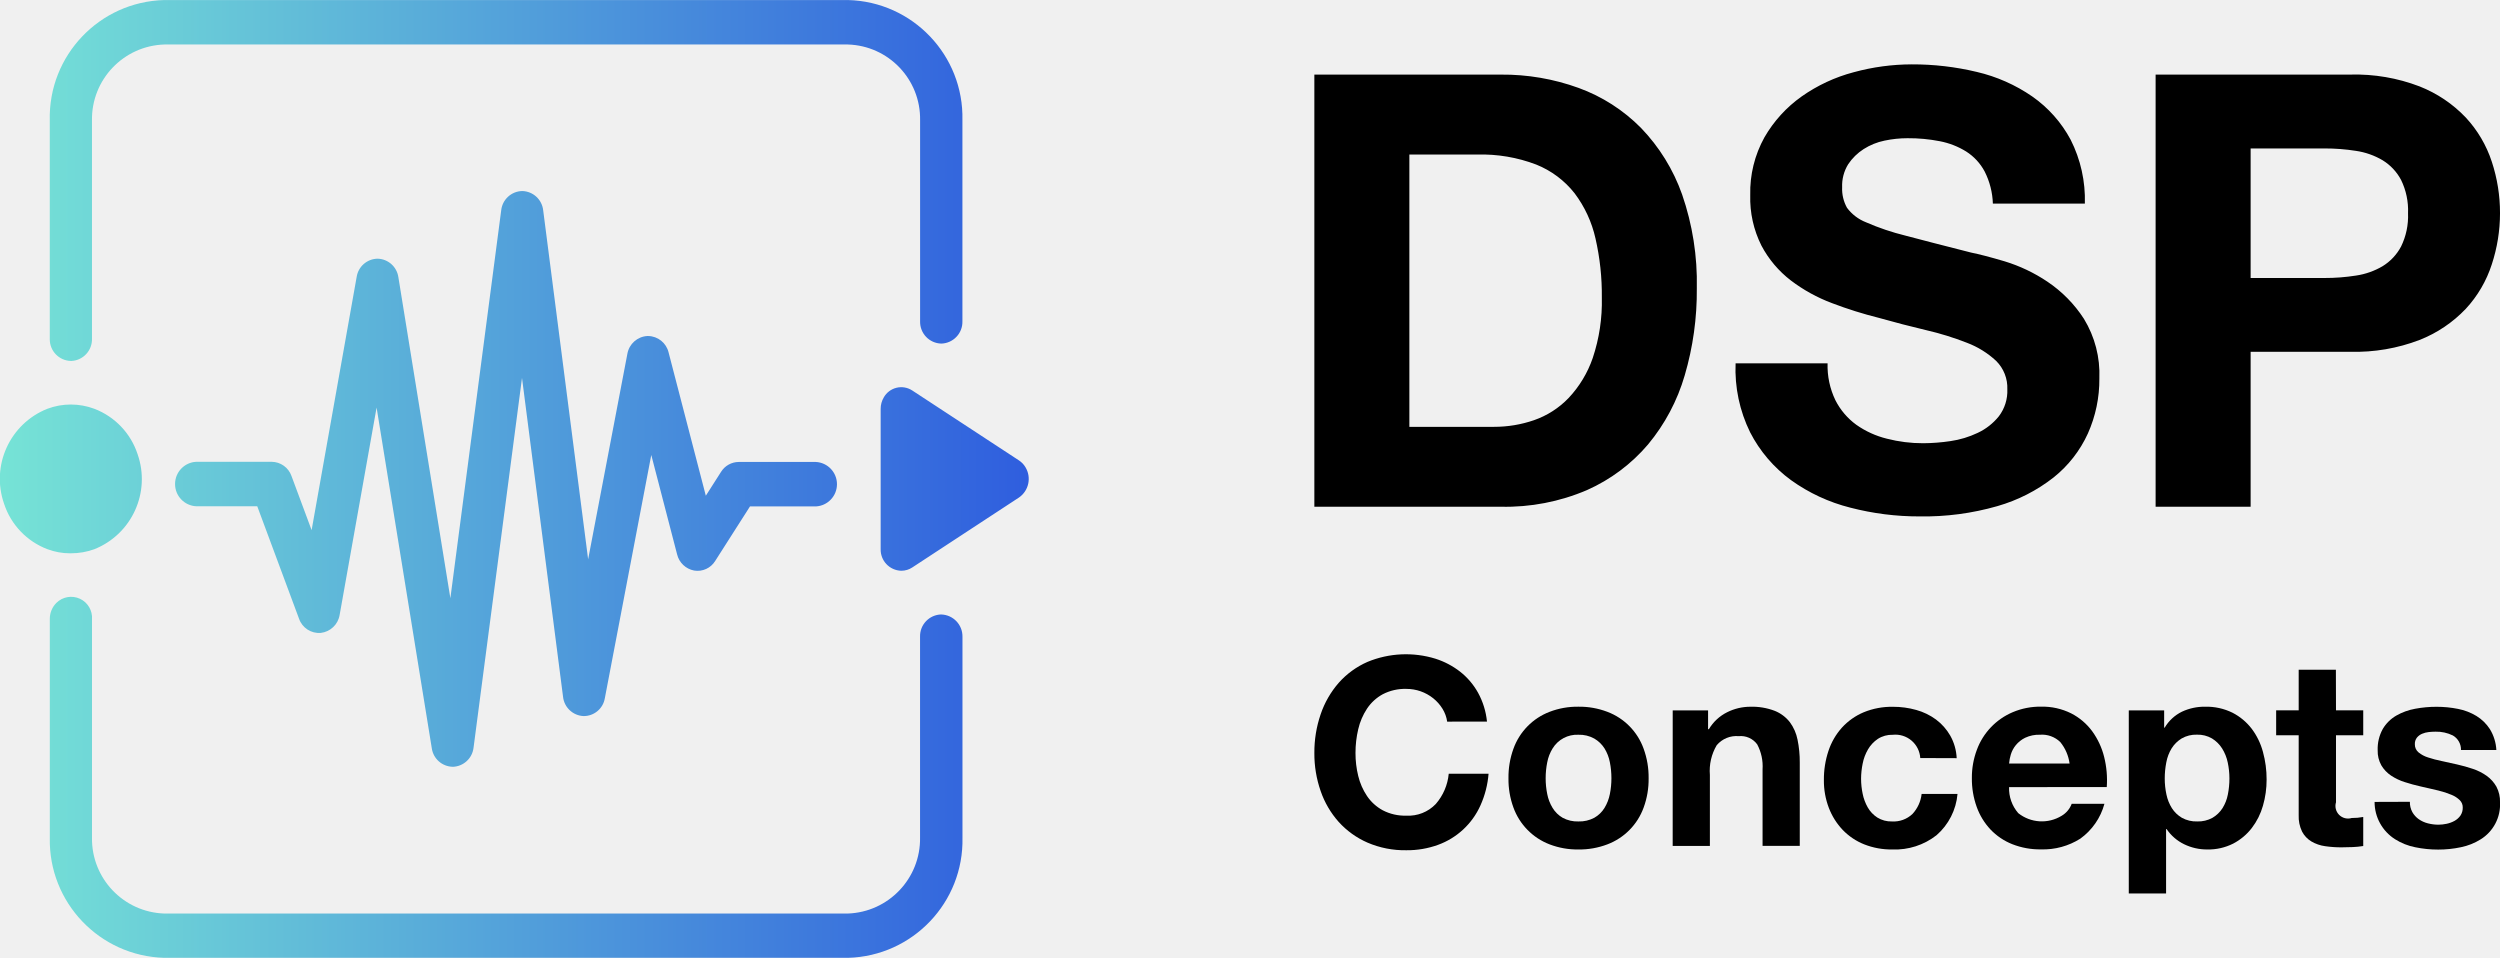
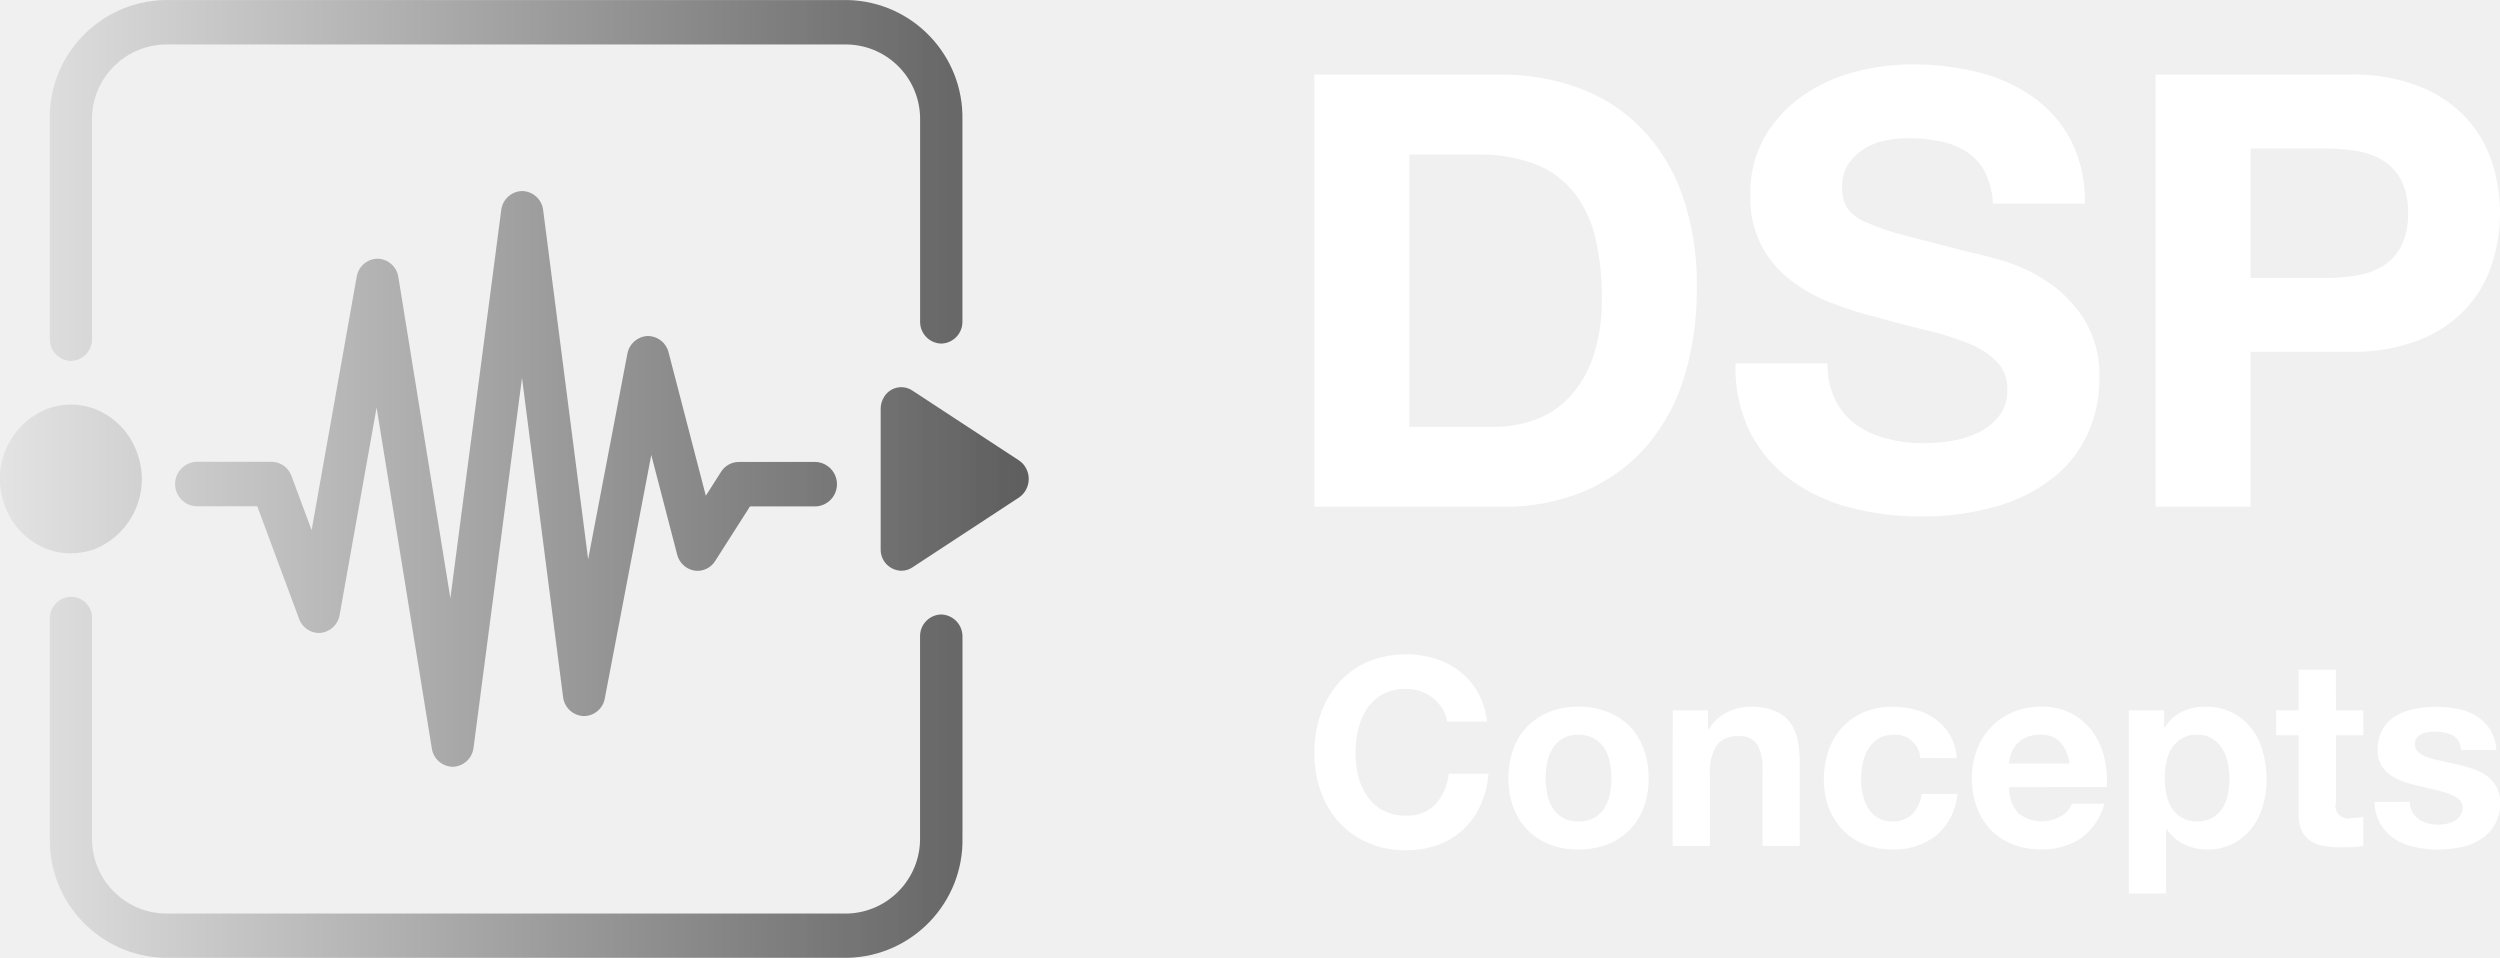
<svg xmlns="http://www.w3.org/2000/svg" width="182.71" height="70" viewBox="0 0 182.71 70">
  <defs>
    <filter id="greyscale">
      <feColorMatrix type="matrix" values="0  1  0  0 0                      0  1  0  0 0                      0  1  0  0 0                      0 0 0 1 0" />
    </filter>
    <linearGradient id="linear-gradient" y1="0.5" x2="1" y2="0.5" gradientUnits="objectBoundingBox">
      <stop offset="0" stop-color="#76e3d6" />
      <stop offset="1" stop-color="#2f5ede" />
    </linearGradient>
  </defs>
-   <g id="Group_347" data-name="Group 347" transform="translate(-1243.225 -454)">
-     <g id="Group_359" data-name="Group 359" transform="translate(1339.283 458.7)">
+   <g id="Group_347" data-name="Group 347" transform="translate(-1243.225 -454)" filter="url(#greyscale)">
+     <g id="Group_359" data-name="Group 359" transform="translate(1339.283 458.7)" fill="#ffffff">
      <path id="Path_1166" data-name="Path 1166" d="M13.568-43.681v-19.9h4.954a11.213,11.213,0,0,1,4.313.73,6.768,6.768,0,0,1,2.809,2.1,8.6,8.6,0,0,1,1.526,3.3,18.414,18.414,0,0,1,.464,4.313,12.94,12.94,0,0,1-.663,4.423A8.113,8.113,0,0,1,25.2-45.782a6.425,6.425,0,0,1-2.521,1.614,8.919,8.919,0,0,1-2.919.487ZM6.624-69.424v31.582H20.248a15.118,15.118,0,0,0,6.3-1.216,12.54,12.54,0,0,0,4.467-3.34,14.015,14.015,0,0,0,2.676-5.042,21.879,21.879,0,0,0,.885-6.369A19.681,19.681,0,0,0,33.5-60.666a13.477,13.477,0,0,0-3.008-4.866,12.338,12.338,0,0,0-4.556-2.919,16.263,16.263,0,0,0-5.684-.973Zm37.509,21.1H37.41a10.431,10.431,0,0,0,1.062,5.042,9.942,9.942,0,0,0,2.986,3.494,12.738,12.738,0,0,0,4.335,2.013,19.953,19.953,0,0,0,5.065.641,19.446,19.446,0,0,0,5.684-.752,12.019,12.019,0,0,0,4.114-2.1,8.745,8.745,0,0,0,2.5-3.207,9.651,9.651,0,0,0,.84-4.025,7.743,7.743,0,0,0-1.128-4.357,9.422,9.422,0,0,0-2.676-2.72,11.764,11.764,0,0,0-3.118-1.482q-1.57-.464-2.455-.641-2.964-.752-4.8-1.239a17.8,17.8,0,0,1-2.875-.973,3.158,3.158,0,0,1-1.393-1.062,2.838,2.838,0,0,1-.354-1.5,2.969,2.969,0,0,1,.442-1.681,3.841,3.841,0,0,1,1.128-1.106,4.5,4.5,0,0,1,1.526-.619,8.137,8.137,0,0,1,1.681-.177,11.844,11.844,0,0,1,2.366.221,5.7,5.7,0,0,1,1.924.752,3.908,3.908,0,0,1,1.349,1.46,5.584,5.584,0,0,1,.6,2.344h6.723a9.7,9.7,0,0,0-1.039-4.667,9.062,9.062,0,0,0-2.809-3.163,11.86,11.86,0,0,0-4.047-1.791,20.092,20.092,0,0,0-4.755-.553,16.182,16.182,0,0,0-4.246.575,11.855,11.855,0,0,0-3.8,1.769,9.419,9.419,0,0,0-2.72,2.986,8.27,8.27,0,0,0-1.039,4.224,7.722,7.722,0,0,0,.818,3.693,7.812,7.812,0,0,0,2.145,2.543,11.854,11.854,0,0,0,3.008,1.659,30.241,30.241,0,0,0,3.45,1.084q1.725.487,3.406.885a21.411,21.411,0,0,1,3.008.929A6.49,6.49,0,0,1,56.452-48.5a2.771,2.771,0,0,1,.818,2.079,3.052,3.052,0,0,1-.619,1.968A4.343,4.343,0,0,1,55.1-43.238a6.926,6.926,0,0,1-1.99.6,13.834,13.834,0,0,1-1.99.155,10.557,10.557,0,0,1-2.654-.332,6.606,6.606,0,0,1-2.234-1.017,5.025,5.025,0,0,1-1.526-1.791A5.792,5.792,0,0,1,44.133-48.325Zm30.918-6.237v-9.466h5.4a14.545,14.545,0,0,1,2.3.177,5.352,5.352,0,0,1,1.946.686,3.735,3.735,0,0,1,1.349,1.438,5.053,5.053,0,0,1,.509,2.433,5.053,5.053,0,0,1-.509,2.433,3.735,3.735,0,0,1-1.349,1.438,5.352,5.352,0,0,1-1.946.686,14.544,14.544,0,0,1-2.3.177ZM68.107-69.424v31.582h6.944V-49.166h7.3a13.154,13.154,0,0,0,5.042-.863,9.434,9.434,0,0,0,3.384-2.278,8.721,8.721,0,0,0,1.9-3.251,12.011,12.011,0,0,0,.6-3.738,11.944,11.944,0,0,0-.6-3.76,8.751,8.751,0,0,0-1.9-3.229,9.434,9.434,0,0,0-3.384-2.278,13.154,13.154,0,0,0-5.042-.863Z" transform="translate(-6.624 70.176)" />
      <g id="Group_359-2" data-name="Group 359" transform="translate(0 43.119)" style="isolation: isolate">
        <path id="Path_1145" data-name="Path 1145" d="M157.017,3663.3a2.441,2.441,0,0,0-.345-.947,3.017,3.017,0,0,0-.67-.757,3.129,3.129,0,0,0-1.972-.689,3.518,3.518,0,0,0-1.723.392,3.243,3.243,0,0,0-1.149,1.054,4.6,4.6,0,0,0-.641,1.5,7.486,7.486,0,0,0-.2,1.742,6.962,6.962,0,0,0,.2,1.676,4.535,4.535,0,0,0,.641,1.464,3.272,3.272,0,0,0,1.149,1.043,3.5,3.5,0,0,0,1.723.393,2.765,2.765,0,0,0,2.154-.851,3.926,3.926,0,0,0,.948-2.213h2.91a6.966,6.966,0,0,1-.594,2.318,5.423,5.423,0,0,1-3.1,2.881,6.6,6.6,0,0,1-2.317.393,6.88,6.88,0,0,1-2.834-.556,6.159,6.159,0,0,1-2.106-1.512,6.629,6.629,0,0,1-1.321-2.259,8.278,8.278,0,0,1-.459-2.776,8.564,8.564,0,0,1,.459-2.833,6.825,6.825,0,0,1,1.321-2.3,6.058,6.058,0,0,1,2.106-1.531,7.35,7.35,0,0,1,4.968-.23,5.811,5.811,0,0,1,1.8.948,5.129,5.129,0,0,1,1.311,1.541,5.517,5.517,0,0,1,.651,2.107Z" transform="translate(-147.31 -3658.379)" />
        <path id="Path_1146" data-name="Path 1146" d="M175.468,3671.207a6.08,6.08,0,0,1,.363-2.154,4.525,4.525,0,0,1,2.643-2.7,5.653,5.653,0,0,1,2.105-.374,5.729,5.729,0,0,1,2.116.374,4.507,4.507,0,0,1,2.652,2.7,6.068,6.068,0,0,1,.364,2.154,5.989,5.989,0,0,1-.364,2.144,4.523,4.523,0,0,1-2.652,2.69,5.725,5.725,0,0,1-2.116.373,5.648,5.648,0,0,1-2.105-.373,4.541,4.541,0,0,1-2.643-2.69A6,6,0,0,1,175.468,3671.207Zm2.718,0a5.753,5.753,0,0,0,.115,1.158,3.068,3.068,0,0,0,.393,1.015,2.087,2.087,0,0,0,.737.719,2.253,2.253,0,0,0,1.148.267,2.311,2.311,0,0,0,1.159-.267,2.074,2.074,0,0,0,.747-.719,3.089,3.089,0,0,0,.393-1.015,5.828,5.828,0,0,0,.114-1.158,5.986,5.986,0,0,0-.114-1.169,3,3,0,0,0-.393-1.014,2.186,2.186,0,0,0-.747-.717,2.242,2.242,0,0,0-1.159-.278,2.095,2.095,0,0,0-1.885,1,2.976,2.976,0,0,0-.393,1.014A5.909,5.909,0,0,0,178.186,3671.207Z" transform="translate(-161.281 -3662.15)" />
        <path id="Path_1147" data-name="Path 1147" d="M199.293,3666.248h2.585v1.378h.057a3.225,3.225,0,0,1,1.34-1.244,3.8,3.8,0,0,1,1.685-.4,4.624,4.624,0,0,1,1.791.3,2.661,2.661,0,0,1,1.1.823,3.183,3.183,0,0,1,.565,1.282,8,8,0,0,1,.163,1.676v6.088H205.86v-5.59a3.406,3.406,0,0,0-.392-1.829,1.488,1.488,0,0,0-1.35-.6,1.882,1.882,0,0,0-1.608.661,3.668,3.668,0,0,0-.5,2.172v5.189h-2.719Z" transform="translate(-173.103 -3662.15)" />
        <path id="Path_1148" data-name="Path 1148" d="M228.265,3669.732a1.823,1.823,0,0,0-2.01-1.7,1.907,1.907,0,0,0-1.091.3,2.354,2.354,0,0,0-.718.765,3.306,3.306,0,0,0-.392,1.044,5.652,5.652,0,0,0-.115,1.11,5.381,5.381,0,0,0,.115,1.091,3.363,3.363,0,0,0,.373,1,2.149,2.149,0,0,0,.7.738,1.922,1.922,0,0,0,1.073.286,2,2,0,0,0,1.493-.545,2.553,2.553,0,0,0,.671-1.466h2.623a4.526,4.526,0,0,1-1.532,3.016,4.915,4.915,0,0,1-3.236,1.043,5.394,5.394,0,0,1-2.049-.373,4.481,4.481,0,0,1-1.57-1.053,4.858,4.858,0,0,1-1.015-1.609,5.539,5.539,0,0,1-.364-2.039,6.582,6.582,0,0,1,.335-2.134,4.8,4.8,0,0,1,.986-1.7,4.532,4.532,0,0,1,1.589-1.12,5.4,5.4,0,0,1,2.144-.4,6.192,6.192,0,0,1,1.694.23,4.434,4.434,0,0,1,1.445.7,3.882,3.882,0,0,1,1.043,1.178,3.678,3.678,0,0,1,.469,1.647Z" transform="translate(-183.982 -3662.15)" />
        <path id="Path_1149" data-name="Path 1149" d="M245.407,3671.858a2.756,2.756,0,0,0,.67,1.9,2.771,2.771,0,0,0,3.178.191,1.711,1.711,0,0,0,.728-.871h2.393a4.636,4.636,0,0,1-1.761,2.545,5.09,5.09,0,0,1-2.872.785,5.532,5.532,0,0,1-2.106-.382,4.481,4.481,0,0,1-1.589-1.073,4.764,4.764,0,0,1-1.005-1.646,6.023,6.023,0,0,1-.355-2.106,5.766,5.766,0,0,1,.364-2.068,4.782,4.782,0,0,1,2.633-2.757,5.128,5.128,0,0,1,2.058-.4,4.7,4.7,0,0,1,2.2.489,4.386,4.386,0,0,1,1.541,1.31,5.419,5.419,0,0,1,.872,1.876,7.024,7.024,0,0,1,.191,2.2Zm4.422-1.723a3.141,3.141,0,0,0-.679-1.571,1.911,1.911,0,0,0-1.484-.536,2.366,2.366,0,0,0-1.081.22,2.053,2.053,0,0,0-.689.546,1.993,1.993,0,0,0-.364.689,3.05,3.05,0,0,0-.124.651Z" transform="translate(-194.634 -3662.15)" />
        <path id="Path_1150" data-name="Path 1150" d="M265.45,3666.248h2.585v1.263h.038a3,3,0,0,1,1.264-1.168,3.887,3.887,0,0,1,1.685-.363,4.3,4.3,0,0,1,2.01.44,4.163,4.163,0,0,1,1.4,1.169,4.935,4.935,0,0,1,.823,1.694,7.521,7.521,0,0,1,.268,2.019,6.809,6.809,0,0,1-.268,1.916,4.866,4.866,0,0,1-.814,1.627,4.12,4.12,0,0,1-1.359,1.139,4.025,4.025,0,0,1-1.9.43,3.8,3.8,0,0,1-1.685-.382,3.273,3.273,0,0,1-1.283-1.11h-.038v4.709H265.45Zm5,8.117a2.16,2.16,0,0,0,1.12-.267,2.184,2.184,0,0,0,.728-.7,2.886,2.886,0,0,0,.392-1,5.889,5.889,0,0,0,.115-1.177,5.5,5.5,0,0,0-.124-1.168,3.12,3.12,0,0,0-.411-1.024,2.293,2.293,0,0,0-.737-.728,2.062,2.062,0,0,0-1.1-.278,2.1,2.1,0,0,0-1.12.278,2.239,2.239,0,0,0-.728.717,2.992,2.992,0,0,0-.392,1.025,6.088,6.088,0,0,0-.115,1.178,5.444,5.444,0,0,0,.124,1.177,3.022,3.022,0,0,0,.4,1,2.186,2.186,0,0,0,.728.7A2.156,2.156,0,0,0,270.447,3674.365Z" transform="translate(-205.928 -3662.15)" />
        <path id="Path_1151" data-name="Path 1151" d="M291.209,3663.589H293.2v1.819h-1.991v4.9a.92.92,0,0,0,1.149,1.148,4.309,4.309,0,0,0,.842-.076v2.124a6.713,6.713,0,0,1-.766.077q-.421.019-.823.019a8.076,8.076,0,0,1-1.2-.085,2.7,2.7,0,0,1-1-.345,1.838,1.838,0,0,1-.68-.718,2.525,2.525,0,0,1-.249-1.206v-5.839h-1.647v-1.819h1.647v-2.968h2.719Z" transform="translate(-216.543 -3659.492)" />
        <path id="Path_1152" data-name="Path 1152" d="M303.679,3672.929a1.5,1.5,0,0,0,.181.757,1.6,1.6,0,0,0,.47.517,2.037,2.037,0,0,0,.66.3,3.1,3.1,0,0,0,.775.1,2.954,2.954,0,0,0,.6-.067,2.076,2.076,0,0,0,.574-.211,1.315,1.315,0,0,0,.431-.382,1.011,1.011,0,0,0,.172-.6.732.732,0,0,0-.211-.527,1.867,1.867,0,0,0-.6-.393,6.153,6.153,0,0,0-.967-.316q-.574-.143-1.3-.3-.593-.133-1.158-.316a3.952,3.952,0,0,1-1.005-.478,2.328,2.328,0,0,1-.708-.747,2.122,2.122,0,0,1-.268-1.1,3,3,0,0,1,.373-1.56,2.741,2.741,0,0,1,.986-.976,4.325,4.325,0,0,1,1.379-.5,8.4,8.4,0,0,1,1.57-.144,7.938,7.938,0,0,1,1.56.153,4.111,4.111,0,0,1,1.35.518,3.1,3.1,0,0,1,.986.966,3.246,3.246,0,0,1,.47,1.522h-2.585a1.191,1.191,0,0,0-.594-1.063,2.709,2.709,0,0,0-1.264-.277,4.717,4.717,0,0,0-.5.028,1.682,1.682,0,0,0-.488.126,1,1,0,0,0-.373.277.735.735,0,0,0-.153.488.747.747,0,0,0,.269.594,2.069,2.069,0,0,0,.7.372,8.669,8.669,0,0,0,.986.259q.555.115,1.13.25a11.309,11.309,0,0,1,1.158.325,3.807,3.807,0,0,1,1.005.507,2.471,2.471,0,0,1,.709.785,2.309,2.309,0,0,1,.268,1.159,3,3,0,0,1-1.417,2.7,4.337,4.337,0,0,1-1.445.575,7.947,7.947,0,0,1-1.656.172,8.175,8.175,0,0,1-1.685-.172,4.324,4.324,0,0,1-1.465-.583,3.217,3.217,0,0,1-1.5-2.729Z" transform="translate(-223.613 -3662.15)" />
      </g>
    </g>
    <path id="Path_1234" data-name="Path 1234" d="M589.685,3480.834a4.969,4.969,0,0,0,1.718-.3h0a5.517,5.517,0,0,0,3.155-6.948,5.322,5.322,0,0,0-3.155-3.312,4.887,4.887,0,0,0-3.443,0,5.514,5.514,0,0,0-3.157,6.943,5.318,5.318,0,0,0,3.169,3.318,4.689,4.689,0,0,0,1.646.3Zm0-14.056h.031a1.585,1.585,0,0,0,1.51-1.641V3449.2a5.464,5.464,0,0,1,5.292-5.551H646.47a5.442,5.442,0,0,1,5.278,5.537v14.7a1.59,1.59,0,0,0,1.545,1.622h0a1.588,1.588,0,0,0,1.548-1.623h0v-14.71a8.583,8.583,0,0,0-8.368-8.775H596.506a8.593,8.593,0,0,0-8.365,8.787v15.953h0v.056A1.581,1.581,0,0,0,589.685,3466.777Zm63.61,18.526h-.006a1.586,1.586,0,0,0-1.544,1.625v14.682a5.467,5.467,0,0,1-5.289,5.551h-49.94a5.466,5.466,0,0,1-5.289-5.551v-15.946a1.53,1.53,0,0,0-2.609-1.2,1.644,1.644,0,0,0-.474,1.135v16.012a8.6,8.6,0,0,0,8.372,8.787h49.961a8.6,8.6,0,0,0,8.368-8.787v-14.687a1.6,1.6,0,0,0-1.548-1.619Zm6.157-10.757a1.551,1.551,0,0,0-.476-.5l-7.8-5.112a1.467,1.467,0,0,0-2.079.5,1.639,1.639,0,0,0-.231.849v10.235a1.547,1.547,0,0,0,1.5,1.591h.011a1.45,1.45,0,0,0,.8-.241l7.8-5.113a1.649,1.649,0,0,0,.474-2.208h0Zm-41.864,21.889a1.573,1.573,0,0,1-1.527-1.353l-4.034-24.9-2.7,15.149a1.579,1.579,0,0,1-1.377,1.32,1.544,1.544,0,0,1-1.588-1.028l-3.057-8.227h-4.461a1.627,1.627,0,0,1,0-3.25h5.519a1.552,1.552,0,0,1,1.443,1.035l1.472,3.96,3.293-18.512a1.571,1.571,0,0,1,1.522-1.327h.012a1.574,1.574,0,0,1,1.514,1.353l3.8,23.46,3.716-28.357a1.576,1.576,0,0,1,1.534-1.4h0a1.576,1.576,0,0,1,1.533,1.407l3.285,25.509,2.868-15.021a1.572,1.572,0,0,1,1.465-1.3h.053a1.563,1.563,0,0,1,1.494,1.2l2.721,10.473,1.115-1.748a1.532,1.532,0,0,1,1.286-.72h5.638a1.627,1.627,0,0,1,0,3.25h-4.811l-2.544,3.986a1.512,1.512,0,0,1-1.537.7,1.578,1.578,0,0,1-1.244-1.176l-1.889-7.27-3.395,17.781a1.559,1.559,0,0,1-1.567,1.3,1.577,1.577,0,0,1-1.486-1.406l-3-23.307-3.541,27.021a1.578,1.578,0,0,1-1.51,1.4Z" transform="translate(658.721 -2986.397)" fill="url(#linear-gradient)" />
  </g>
</svg>
